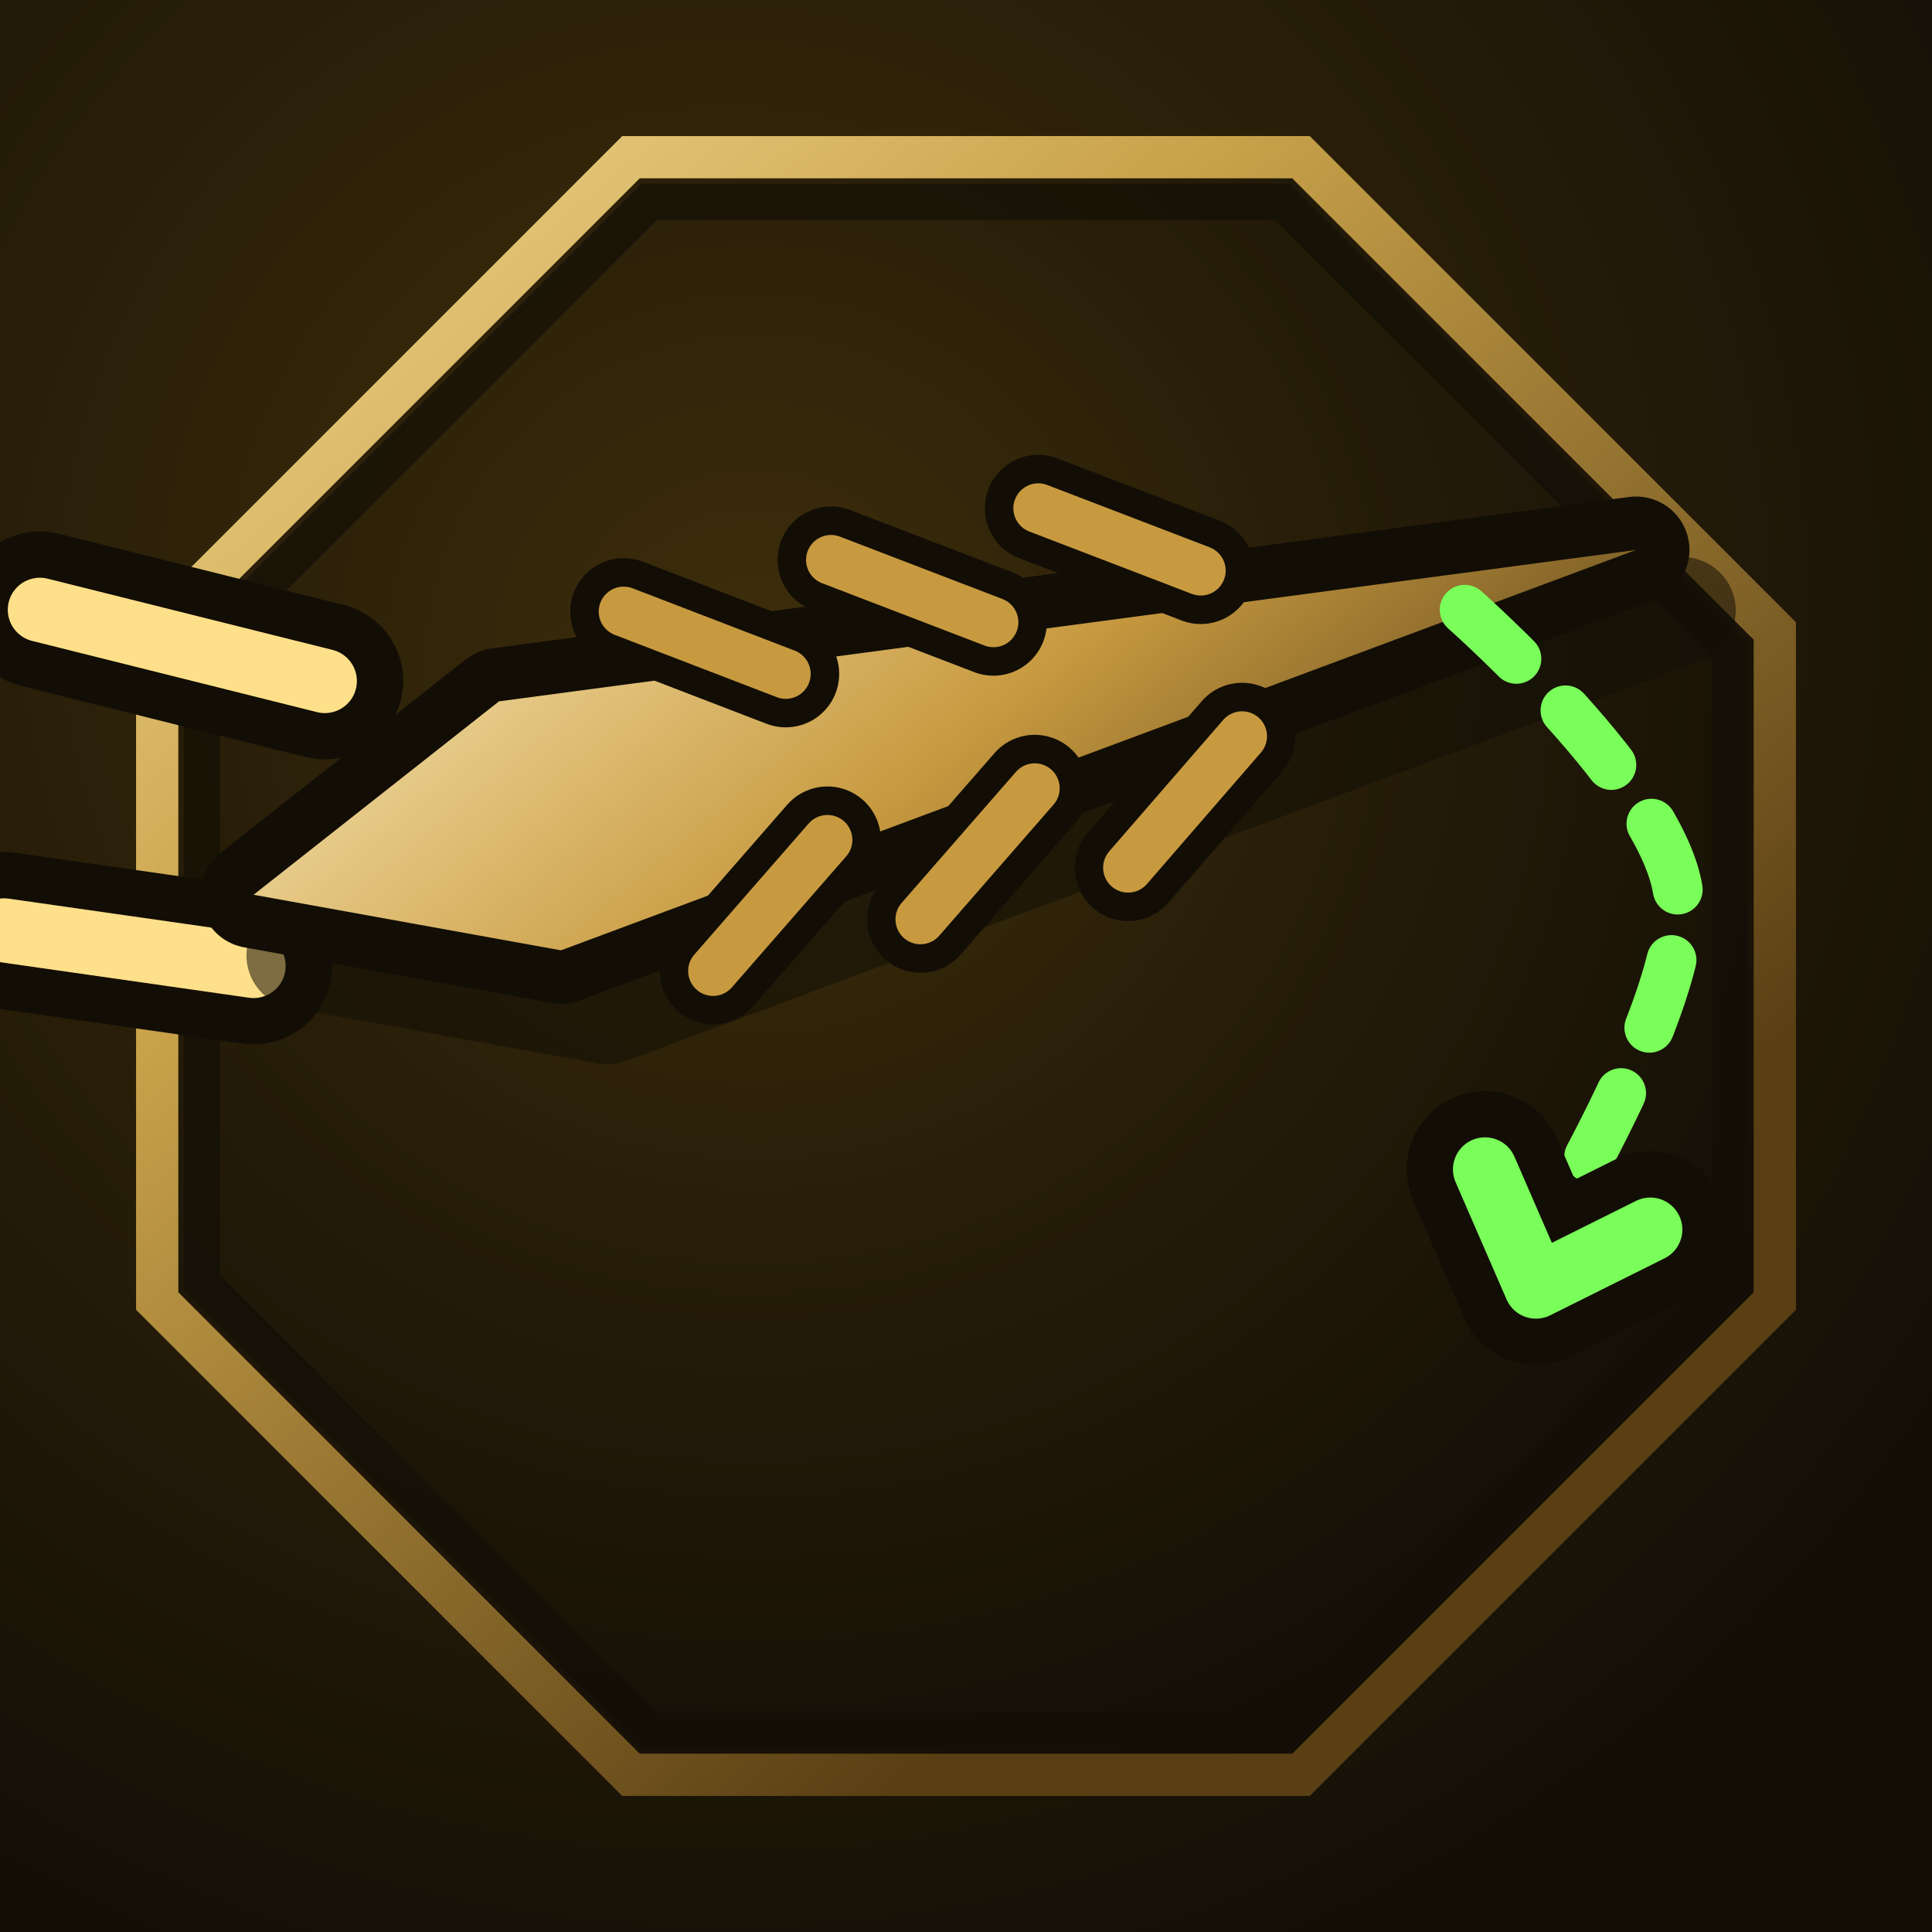
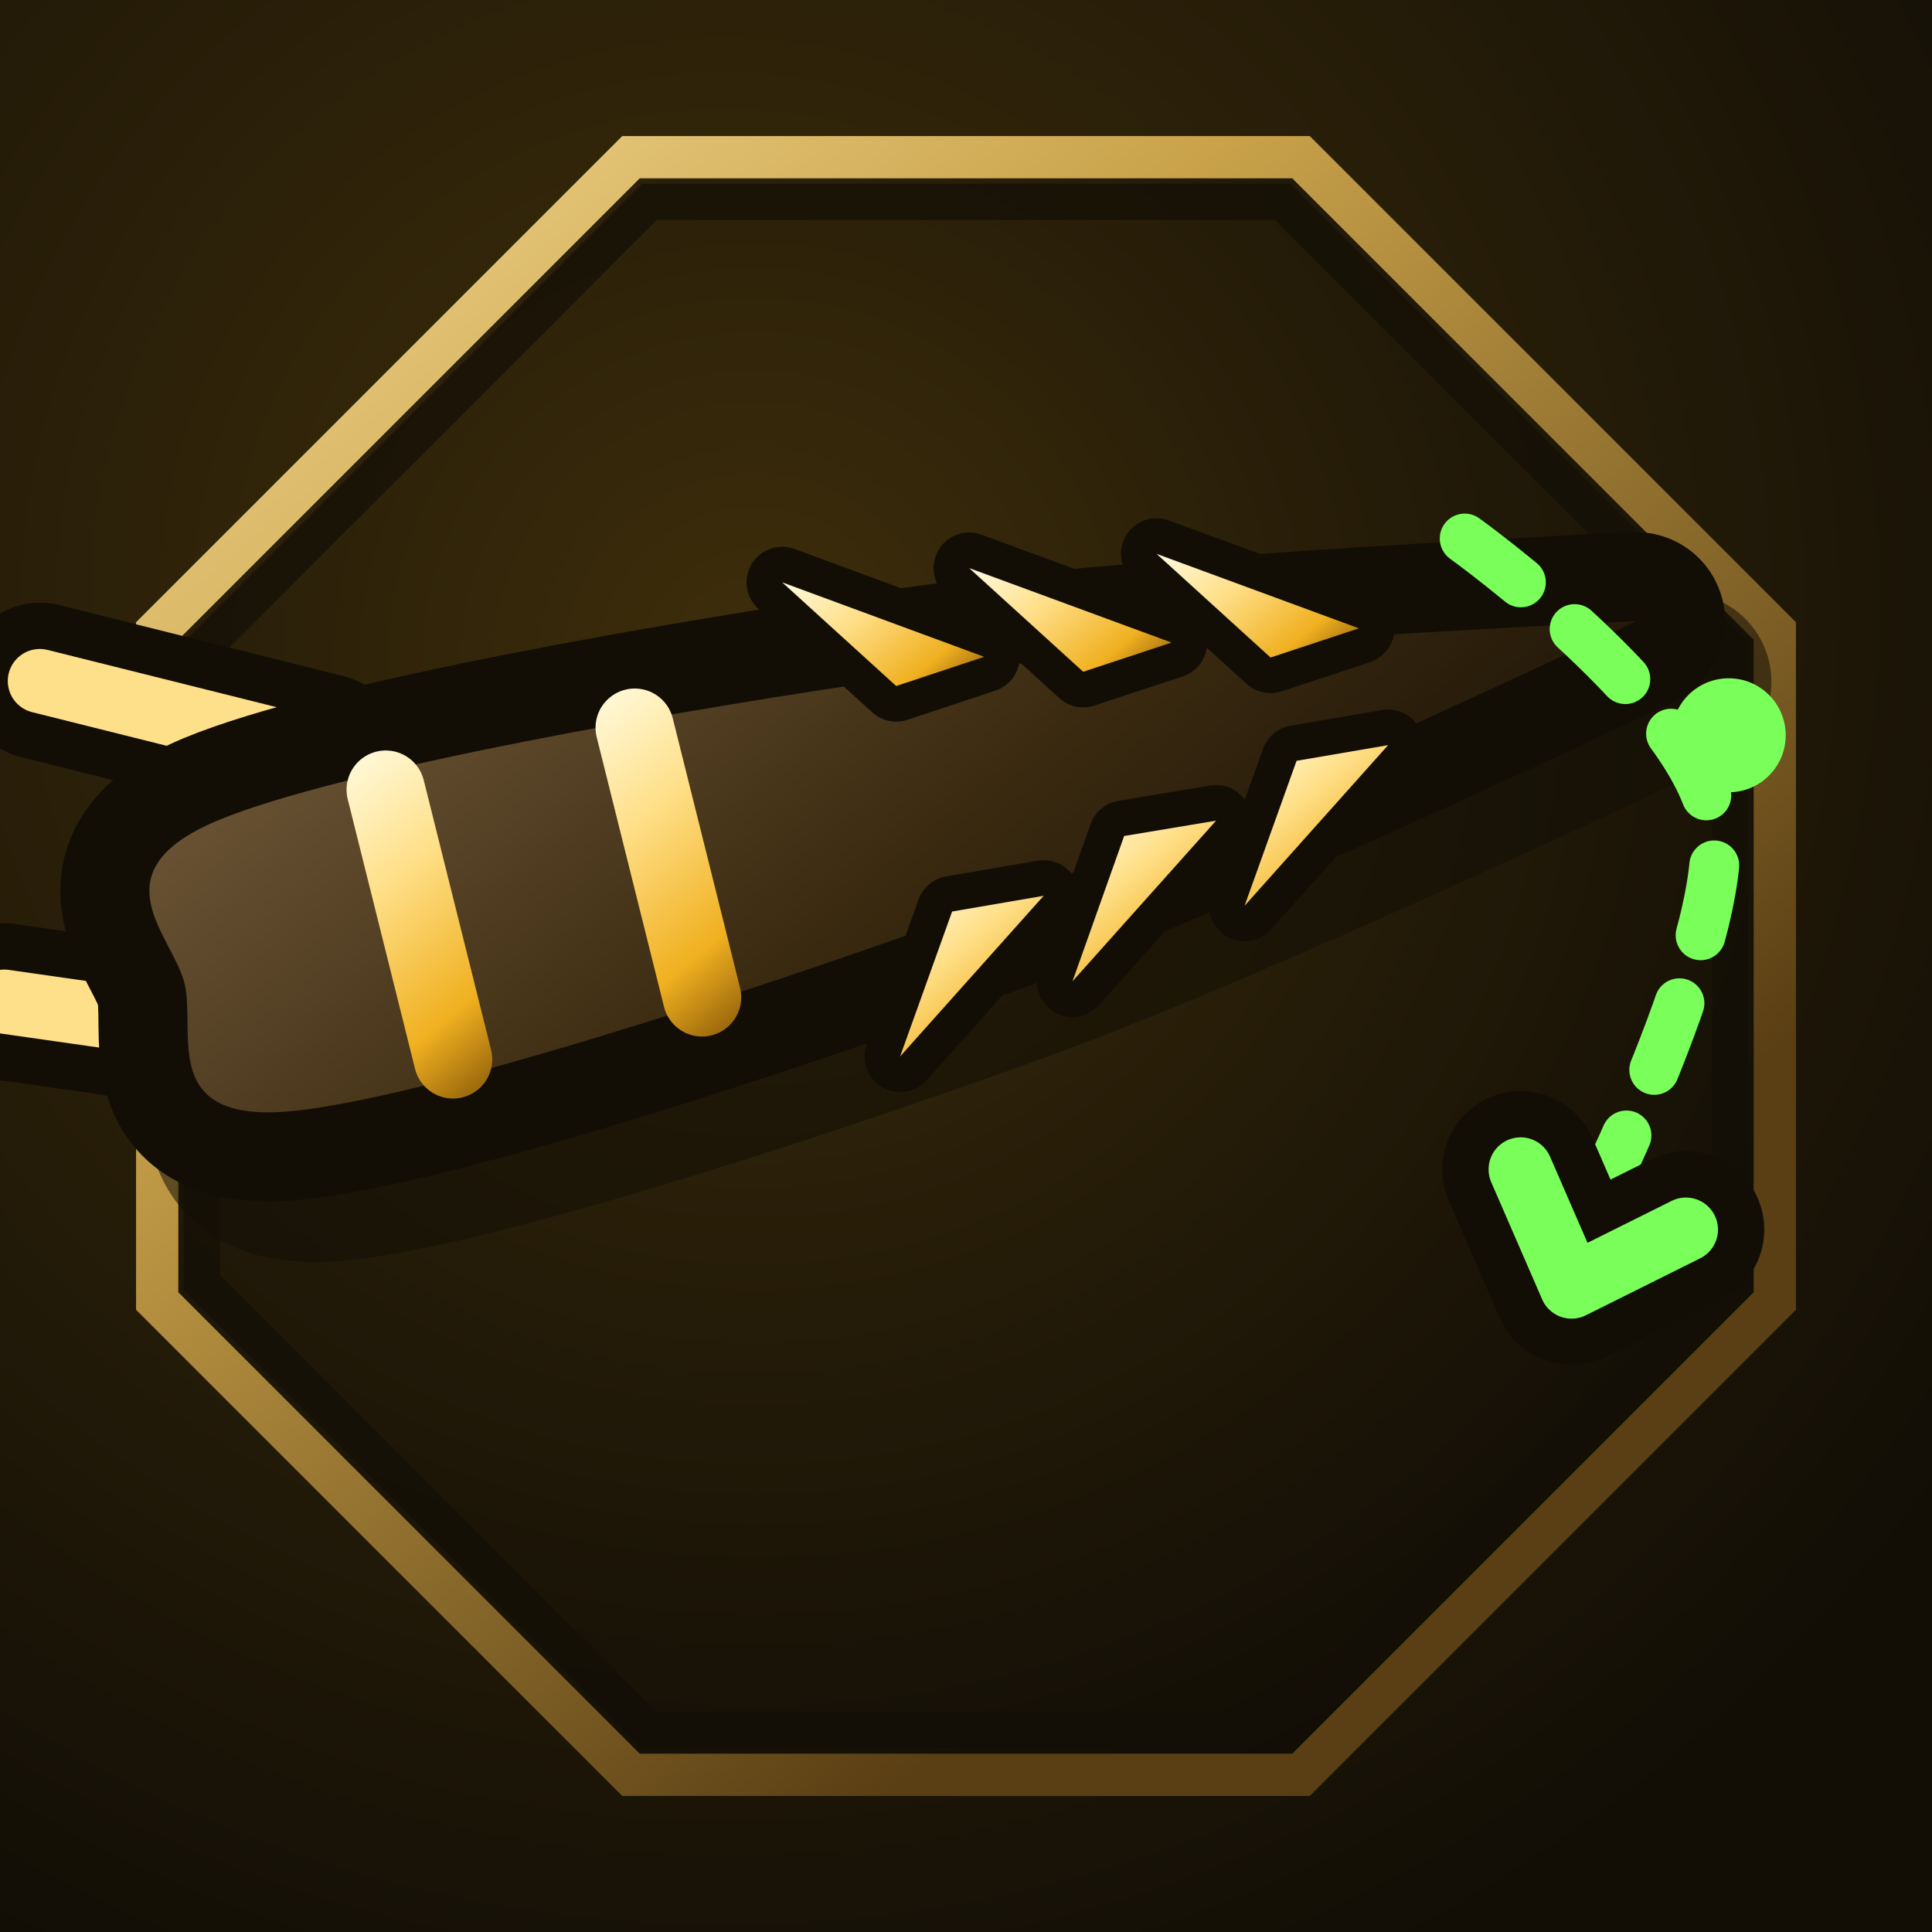
<svg xmlns="http://www.w3.org/2000/svg" width="128" height="128" viewBox="0 0 64 64">
  <defs>
    <radialGradient id="radial-gradient-1" cx="24" cy="20" r="50" gradientUnits="userSpaceOnUse">
      <stop offset="0" stop-color="#3e2e0b" />
      <stop offset="1" stop-color="#120e06" />
    </radialGradient>
    <radialGradient id="radial-gradient-2" cx="25" cy="22" r="40" gradientUnits="userSpaceOnUse">
      <stop offset="0" stop-color="#3e2e0b" />
      <stop offset="0.55" stop-color="#241b08" />
      <stop offset="1" stop-color="#120e06" />
    </radialGradient>
    <linearGradient id="linear-gradient-1" x1="7.103" y1="2.329" x2="56.897" y2="61.671" gradientUnits="userSpaceOnUse">
      <stop offset="0" stop-color="#f4dc94" />
      <stop offset="0.3" stop-color="#c9a24a" />
      <stop offset="0.75" stop-color="#5a3f14" />
      <stop offset="1" stop-color="#5a3f14" />
    </linearGradient>
-     <linearGradient id="linear-gradient-2" x1="18.572" y1="9.683" x2="44.024" y2="40.016" gradientUnits="userSpaceOnUse">
-       <stop offset="0" stop-color="#fff0c0" />
-       <stop offset="0.5" stop-color="#c89a40" />
-       <stop offset="1" stop-color="#3a2a10" />
+     <linearGradient id="linear-gradient-2" x1="15.392" y1="11.814" x2="43.752" y2="45.612" gradientUnits="userSpaceOnUse">
+       <stop offset="0" stop-color="#7a6040" />
+       <stop offset="0.5" stop-color="#3a2a10" />
+       <stop offset="1" stop-color="#0a0602" />
+     </linearGradient>
+     <linearGradient id="linear-gradient-3" x1="10.058" y1="26.054" x2="17.728" y2="35.196" gradientUnits="userSpaceOnUse">
+       <stop offset="0" stop-color="#fffbe0" />
+       <stop offset="0.35" stop-color="#ffe08a" />
+       <stop offset="0.75" stop-color="#f0b020" />
+       <stop offset="1" stop-color="#8a5a08" />
+     </linearGradient>
+     <linearGradient id="linear-gradient-4" x1="18.306" y1="24.001" x2="25.976" y2="33.143" gradientUnits="userSpaceOnUse">
+       <stop offset="0" stop-color="#fffbe0" />
+       <stop offset="0.35" stop-color="#ffe08a" />
+       <stop offset="0.75" stop-color="#f0b020" />
+       <stop offset="1" stop-color="#8a5a08" />
+     </linearGradient>
+     <linearGradient id="linear-gradient-5" x1="27.029" y1="18.354" x2="31.484" y2="23.663" gradientUnits="userSpaceOnUse">
+       <stop offset="0" stop-color="#fffbe0" />
+       <stop offset="0.35" stop-color="#ffe08a" />
+       <stop offset="0.75" stop-color="#f0b020" />
+       <stop offset="1" stop-color="#8a5a08" />
+     </linearGradient>
+     <linearGradient id="linear-gradient-6" x1="29.902" y1="29.604" x2="34.487" y2="35.069" gradientUnits="userSpaceOnUse">
+       <stop offset="0" stop-color="#fffbe0" />
+       <stop offset="0.35" stop-color="#ffe08a" />
+       <stop offset="0.75" stop-color="#f0b020" />
+       <stop offset="1" stop-color="#8a5a08" />
+     </linearGradient>
+     <linearGradient id="linear-gradient-7" x1="33.227" y1="17.879" x2="37.687" y2="23.194" gradientUnits="userSpaceOnUse">
+       <stop offset="0" stop-color="#fffbe0" />
+       <stop offset="0.35" stop-color="#ffe08a" />
+       <stop offset="0.75" stop-color="#f0b020" />
+       <stop offset="1" stop-color="#8a5a08" />
+     </linearGradient>
+     <linearGradient id="linear-gradient-8" x1="35.613" y1="27.114" x2="40.199" y2="32.579" gradientUnits="userSpaceOnUse">
+       <stop offset="0" stop-color="#fffbe0" />
+       <stop offset="0.35" stop-color="#ffe08a" />
+       <stop offset="0.75" stop-color="#f0b020" />
+       <stop offset="1" stop-color="#8a5a08" />
+     </linearGradient>
+     <linearGradient id="linear-gradient-9" x1="39.434" y1="17.407" x2="43.894" y2="22.722" gradientUnits="userSpaceOnUse">
+       <stop offset="0" stop-color="#fffbe0" />
+       <stop offset="0.35" stop-color="#ffe08a" />
+       <stop offset="0.75" stop-color="#f0b020" />
+       <stop offset="1" stop-color="#8a5a08" />
+     </linearGradient>
+     <linearGradient id="linear-gradient-10" x1="41.313" y1="24.613" x2="45.898" y2="30.077" gradientUnits="userSpaceOnUse">
+       <stop offset="0" stop-color="#fffbe0" />
+       <stop offset="0.35" stop-color="#ffe08a" />
+       <stop offset="0.75" stop-color="#f0b020" />
+       <stop offset="1" stop-color="#8a5a08" />
    </linearGradient>
  </defs>
  <g>
    <rect x="0" y="0" width="64" height="64" fill="url(#radial-gradient-1)" />
    <polygon points="43.098,5.207 58.793,20.902 58.793,43.098 43.098,58.793 20.902,58.793 5.207,43.098 5.207,20.902 20.902,5.207" fill="url(#radial-gradient-2)" stroke="url(#linear-gradient-1)" stroke-width="1.4" stroke-miterlimit="10" />
    <polygon points="42.486,6.686 57.314,21.514 57.314,42.486 42.486,57.314 21.514,57.314 6.686,42.486 6.686,21.514 21.514,6.686" fill="none" stroke="#120e06" stroke-width="1.2" stroke-miterlimit="10" opacity="0.7" />
    <g>
-       <line x1="1.32" y1="20.2" x2="10.76" y2="22.56" fill="none" stroke="#120e06" stroke-width="5.192" stroke-linecap="round" stroke-linejoin="round" />
-       <line x1="1.32" y1="20.2" x2="10.76" y2="22.56" fill="none" stroke="#ffe08a" stroke-width="2.124" stroke-linecap="round" stroke-linejoin="round" />
-       <line x1="0.14" y1="30.82" x2="8.4" y2="32" fill="none" stroke="#120e06" stroke-width="5.192" stroke-linecap="round" stroke-linejoin="round" />
-       <line x1="0.14" y1="30.82" x2="8.4" y2="32" fill="none" stroke="#ffe08a" stroke-width="2.124" stroke-linecap="round" stroke-linejoin="round" />
-       <polygon points="9.934,31.646 20.117,33.487 55.73,20.224 18.064,25.239" fill="#120e06" stroke="#120e06" stroke-width="3.54" stroke-linecap="round" stroke-linejoin="round" opacity="0.55" />
-       <polygon points="8.4,29.64 18.583,31.481 54.196,18.218 16.53,23.233" fill="#120e06" stroke="#120e06" stroke-width="3.54" stroke-linecap="round" stroke-linejoin="round" />
-       <polygon points="8.4,29.64 18.583,31.481 54.196,18.218 16.53,23.233" fill="url(#linear-gradient-2)" />
-       <line x1="26.029" y1="22.324" x2="20.66" y2="20.259" fill="none" stroke="#120e06" stroke-width="3.54" stroke-linecap="round" stroke-linejoin="round" />
-       <line x1="26.029" y1="22.324" x2="20.66" y2="20.259" fill="none" stroke="#c89a40" stroke-width="1.652" stroke-linecap="round" stroke-linejoin="round" />
-       <line x1="27.41" y1="27.823" x2="23.622" y2="32.165" fill="none" stroke="#120e06" stroke-width="3.54" stroke-linecap="round" stroke-linejoin="round" />
-       <line x1="27.41" y1="27.823" x2="23.622" y2="32.165" fill="none" stroke="#c89a40" stroke-width="1.652" stroke-linecap="round" stroke-linejoin="round" />
-       <line x1="32.909" y1="20.613" x2="27.528" y2="18.548" fill="none" stroke="#120e06" stroke-width="3.54" stroke-linecap="round" stroke-linejoin="round" />
-       <line x1="32.909" y1="20.613" x2="27.528" y2="18.548" fill="none" stroke="#c89a40" stroke-width="1.652" stroke-linecap="round" stroke-linejoin="round" />
-       <line x1="34.277" y1="26.112" x2="30.49" y2="30.454" fill="none" stroke="#120e06" stroke-width="3.54" stroke-linecap="round" stroke-linejoin="round" />
-       <line x1="34.277" y1="26.112" x2="30.49" y2="30.454" fill="none" stroke="#c89a40" stroke-width="1.652" stroke-linecap="round" stroke-linejoin="round" />
-       <line x1="39.776" y1="18.902" x2="34.395" y2="16.837" fill="none" stroke="#120e06" stroke-width="3.54" stroke-linecap="round" stroke-linejoin="round" />
-       <line x1="39.776" y1="18.902" x2="34.395" y2="16.837" fill="none" stroke="#c89a40" stroke-width="1.652" stroke-linecap="round" stroke-linejoin="round" />
-       <line x1="41.145" y1="24.389" x2="37.369" y2="28.743" fill="none" stroke="#120e06" stroke-width="3.54" stroke-linecap="round" stroke-linejoin="round" />
-       <line x1="41.145" y1="24.389" x2="37.369" y2="28.743" fill="none" stroke="#c89a40" stroke-width="1.652" stroke-linecap="round" stroke-linejoin="round" />
-       <path d="M48.52 20.2 C48.52 20.2 55.211 26.1 55.6 29.64 C55.989 33.18 50.88 41.44 50.88 41.44" fill="none" stroke="#7aff5a" stroke-width="1.652" stroke-linecap="round" stroke-linejoin="round" stroke-dasharray="2.36 2.36" />
-       <polyline points="49.193,38.738 50.88,42.62 54.668,40.732" fill="none" stroke="#120e06" stroke-width="5.192" stroke-linecap="round" stroke-linejoin="round" />
-       <polyline points="49.193,38.738 50.88,42.62 54.668,40.732" fill="none" stroke="#7aff5a" stroke-width="2.124" stroke-linecap="round" stroke-linejoin="round" />
+       <line x1="1.32" y1="22.56" x2="10.76" y2="24.92" fill="none" stroke="#120e06" stroke-width="5.192" stroke-linecap="round" stroke-linejoin="round" />
+       <line x1="1.32" y1="22.56" x2="10.76" y2="24.92" fill="none" stroke="#ffe08a" stroke-width="2.124" stroke-linecap="round" stroke-linejoin="round" />
+       <line x1="0.14" y1="33.18" x2="8.4" y2="34.36" fill="none" stroke="#120e06" stroke-width="5.192" stroke-linecap="round" stroke-linejoin="round" />
+       <line x1="0.14" y1="33.18" x2="8.4" y2="34.36" fill="none" stroke="#ffe08a" stroke-width="2.124" stroke-linecap="round" stroke-linejoin="round" />
+       <path d="M8.73 29.192 C12.766 27.504 24.035 25.51 31.858 24.401 C39.694 23.303 55.73 22.584 55.73 22.584 C55.73 22.584 41.239 29.487 33.805 32.189 C26.371 34.891 15.492 38.419 11.138 38.82 C6.772 39.21 8.046 36.177 7.645 34.572 C7.244 32.979 4.695 30.891 8.73 29.192 Z" fill="#120e06" stroke="#120e06" stroke-width="5.9" stroke-linecap="round" stroke-linejoin="round" opacity="0.55" />
+       <path d="M7.196 27.186 C11.232 25.498 22.501 23.504 30.324 22.395 C38.16 21.297 54.196 20.578 54.196 20.578 C54.196 20.578 39.705 27.481 32.271 30.183 C24.837 32.885 13.958 36.413 9.604 36.814 C5.238 37.204 6.512 34.171 6.111 32.566 C5.71 30.973 3.161 28.885 7.196 27.186 Z" fill="#120e06" stroke="#120e06" stroke-width="5.9" stroke-linecap="round" stroke-linejoin="round" />
+       <path d="M7.196 27.186 C11.232 25.498 22.501 23.504 30.324 22.395 C38.16 21.297 54.196 20.578 54.196 20.578 C54.196 20.578 39.705 27.481 32.271 30.183 C24.837 32.885 13.958 36.413 9.604 36.814 C5.238 37.204 6.512 34.171 6.111 32.566 C5.71 30.973 3.161 28.885 7.196 27.186 Z" fill="url(#linear-gradient-2)" />
+       <line x1="12.778" y1="26.159" x2="15.008" y2="35.092" fill="none" stroke="url(#linear-gradient-3)" stroke-width="2.596" stroke-linecap="round" stroke-linejoin="round" />
+       <line x1="21.026" y1="24.106" x2="23.256" y2="33.038" fill="none" stroke="url(#linear-gradient-4)" stroke-width="2.596" stroke-linecap="round" stroke-linejoin="round" />
+       <polygon points="32.602,21.758 25.911,19.291 29.687,22.725" fill="#120e06" stroke="#120e06" stroke-width="2.36" stroke-linecap="round" stroke-linejoin="round" />
+       <polygon points="32.602,21.758 25.911,19.291 29.687,22.725" fill="url(#linear-gradient-5)" />
+       <polygon points="34.572,29.675 29.817,34.997 31.54,30.195" fill="#120e06" stroke="#120e06" stroke-width="2.36" stroke-linecap="round" stroke-linejoin="round" />
+       <polygon points="34.572,29.675 29.817,34.997 31.54,30.195" fill="url(#linear-gradient-6)" />
+       <polygon points="38.809,21.286 32.106,18.819 35.882,22.253" fill="#120e06" stroke="#120e06" stroke-width="2.36" stroke-linecap="round" stroke-linejoin="round" />
+       <polygon points="38.809,21.286 32.106,18.819 35.882,22.253" fill="url(#linear-gradient-7)" />
+       <polygon points="40.284,27.186 35.528,32.507 37.239,27.693" fill="#120e06" stroke="#120e06" stroke-width="2.36" stroke-linecap="round" stroke-linejoin="round" />
+       <polygon points="40.284,27.186 35.528,32.507 37.239,27.693" fill="url(#linear-gradient-8)" />
+       <polygon points="45.015,20.814 38.313,18.347 42.089,21.781" fill="#120e06" stroke="#120e06" stroke-width="2.36" stroke-linecap="round" stroke-linejoin="round" />
+       <polygon points="45.015,20.814 38.313,18.347 42.089,21.781" fill="url(#linear-gradient-9)" />
+       <polygon points="45.983,24.684 41.228,30.006 42.95,25.203" fill="#120e06" stroke="#120e06" stroke-width="2.36" stroke-linecap="round" stroke-linejoin="round" />
+       <polygon points="45.983,24.684 41.228,30.006 42.95,25.203" fill="url(#linear-gradient-10)" />
+       <circle cx="57.266" cy="24.357" r="1.888" fill="#7aff5a" />
+       <path d="M48.52 17.84 C48.52 17.84 56.19 23.351 56.78 27.28 C57.37 31.209 52.06 41.44 52.06 41.44" fill="none" stroke="#7aff5a" stroke-width="1.652" stroke-linecap="round" stroke-linejoin="round" stroke-dasharray="2.36 2.36" />
+       <polyline points="50.373,38.738 52.06,42.62 55.848,40.732" fill="none" stroke="#120e06" stroke-width="5.192" stroke-linecap="round" stroke-linejoin="round" />
+       <polyline points="50.373,38.738 52.06,42.62 55.848,40.732" fill="none" stroke="#7aff5a" stroke-width="2.124" stroke-linecap="round" stroke-linejoin="round" />
    </g>
  </g>
</svg>
